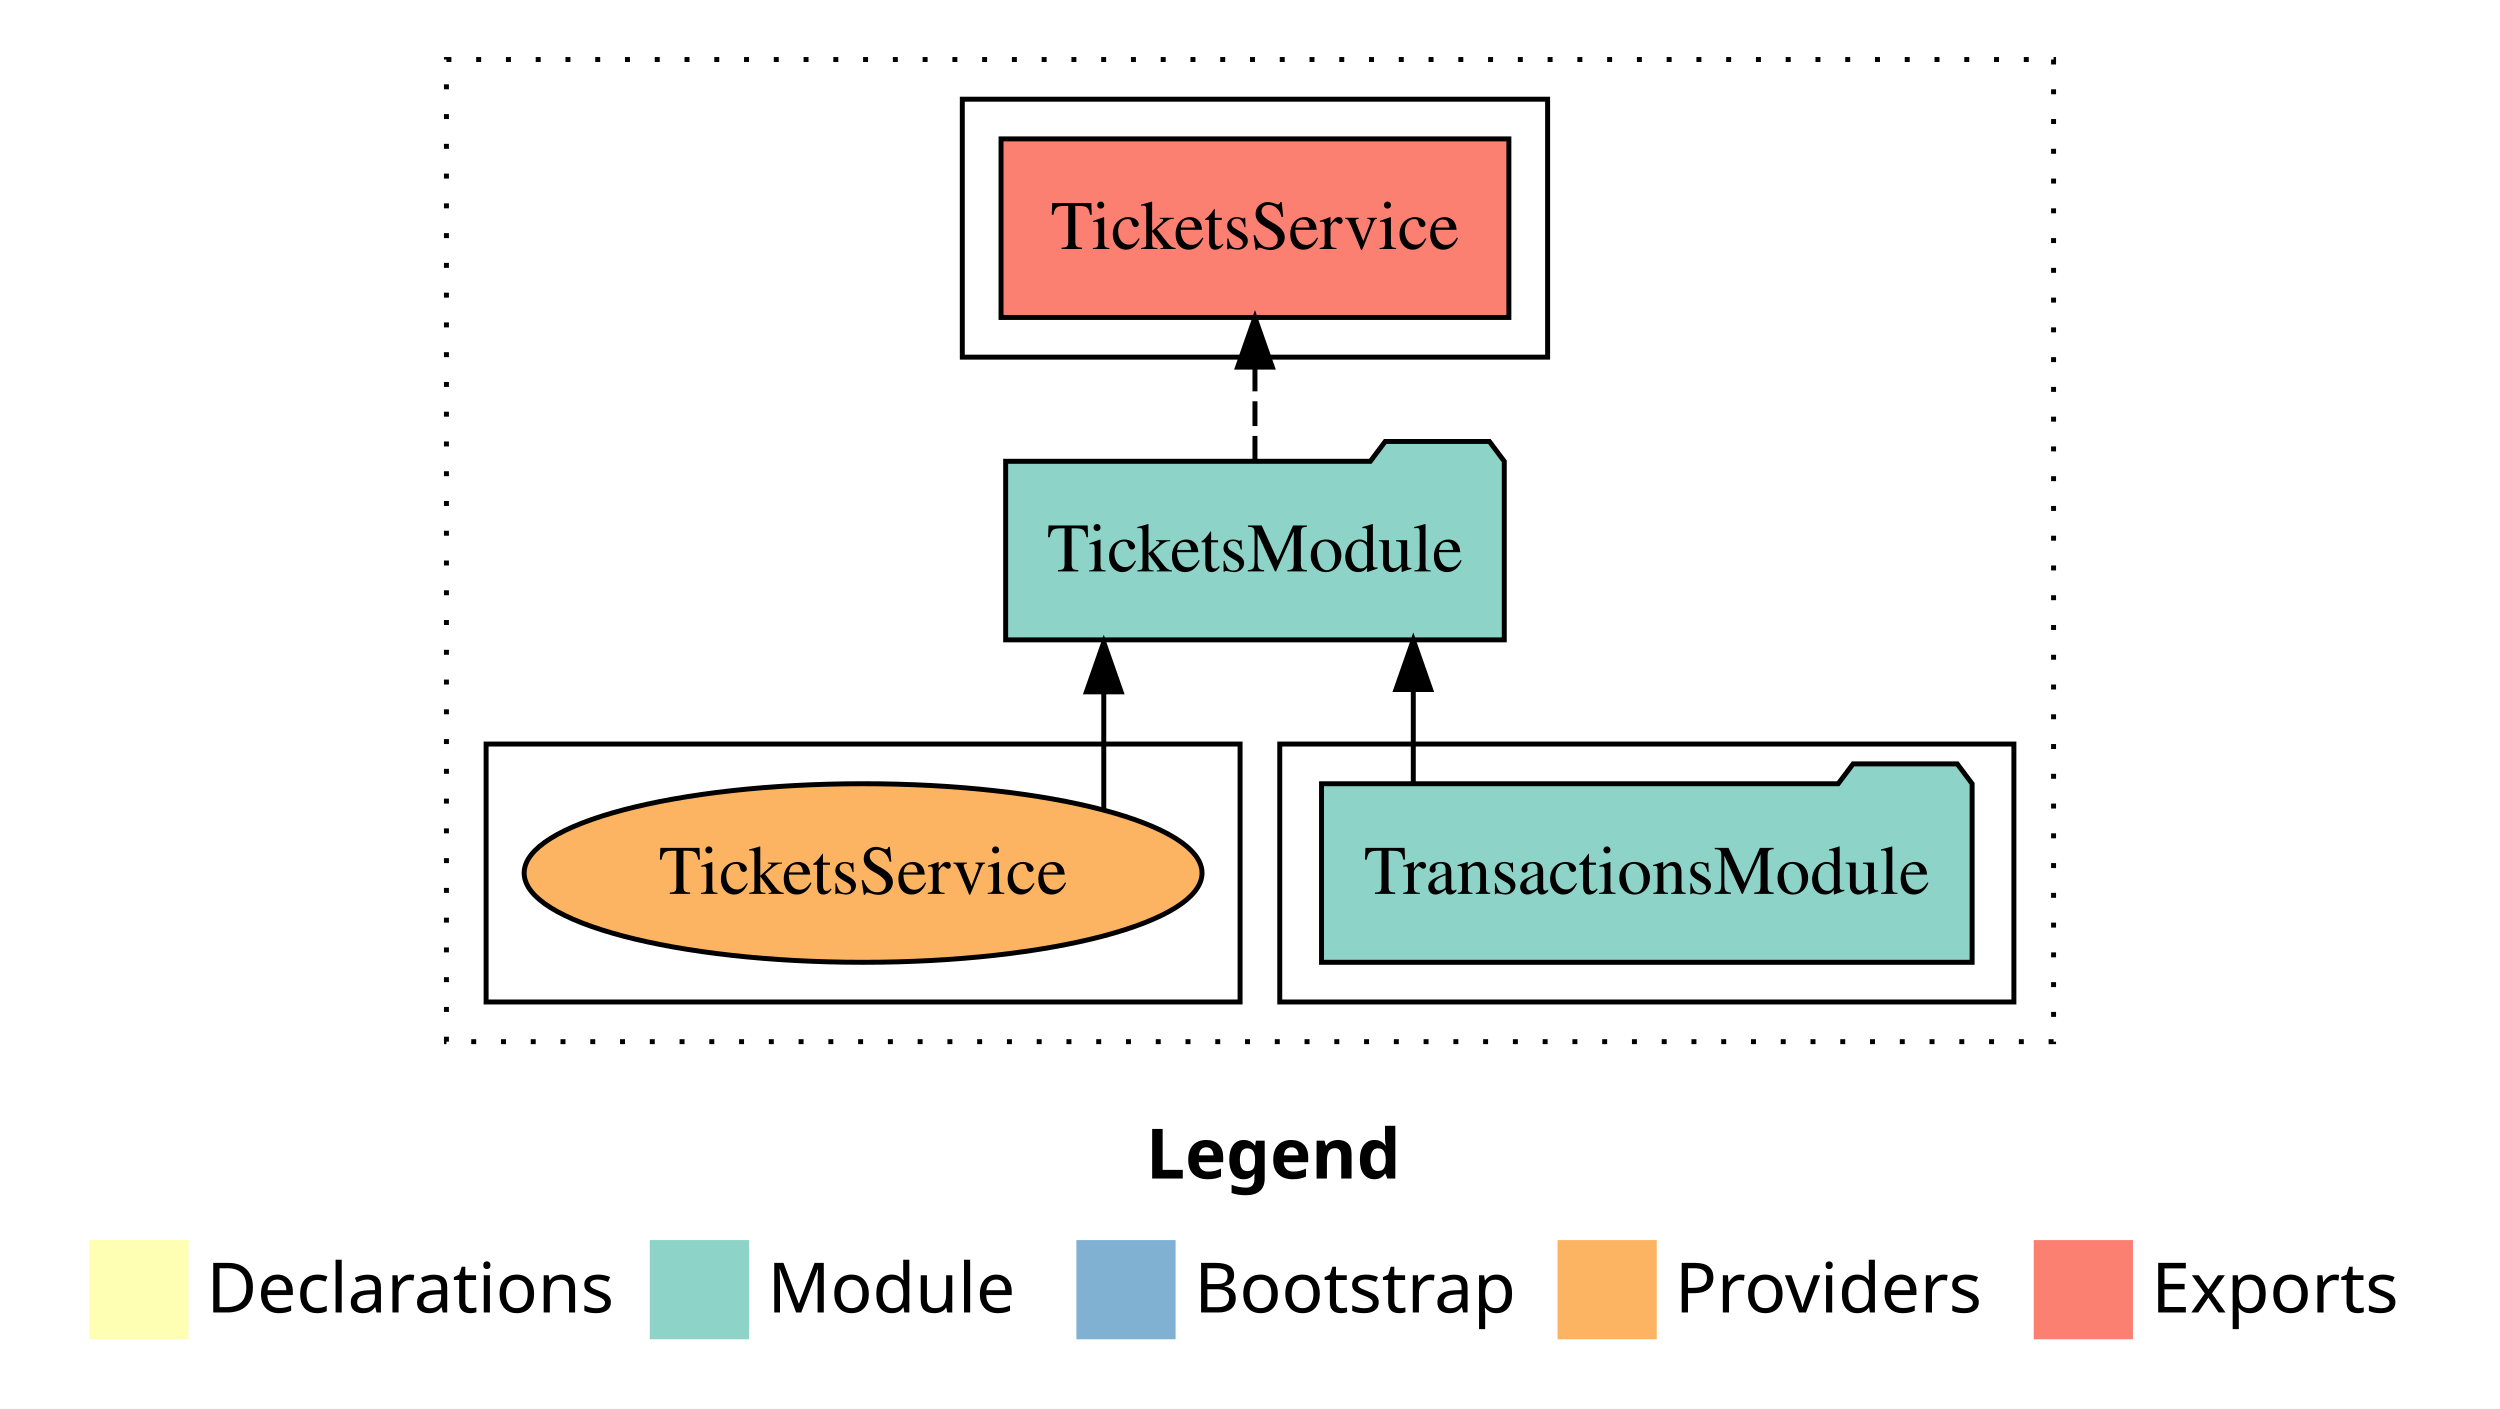
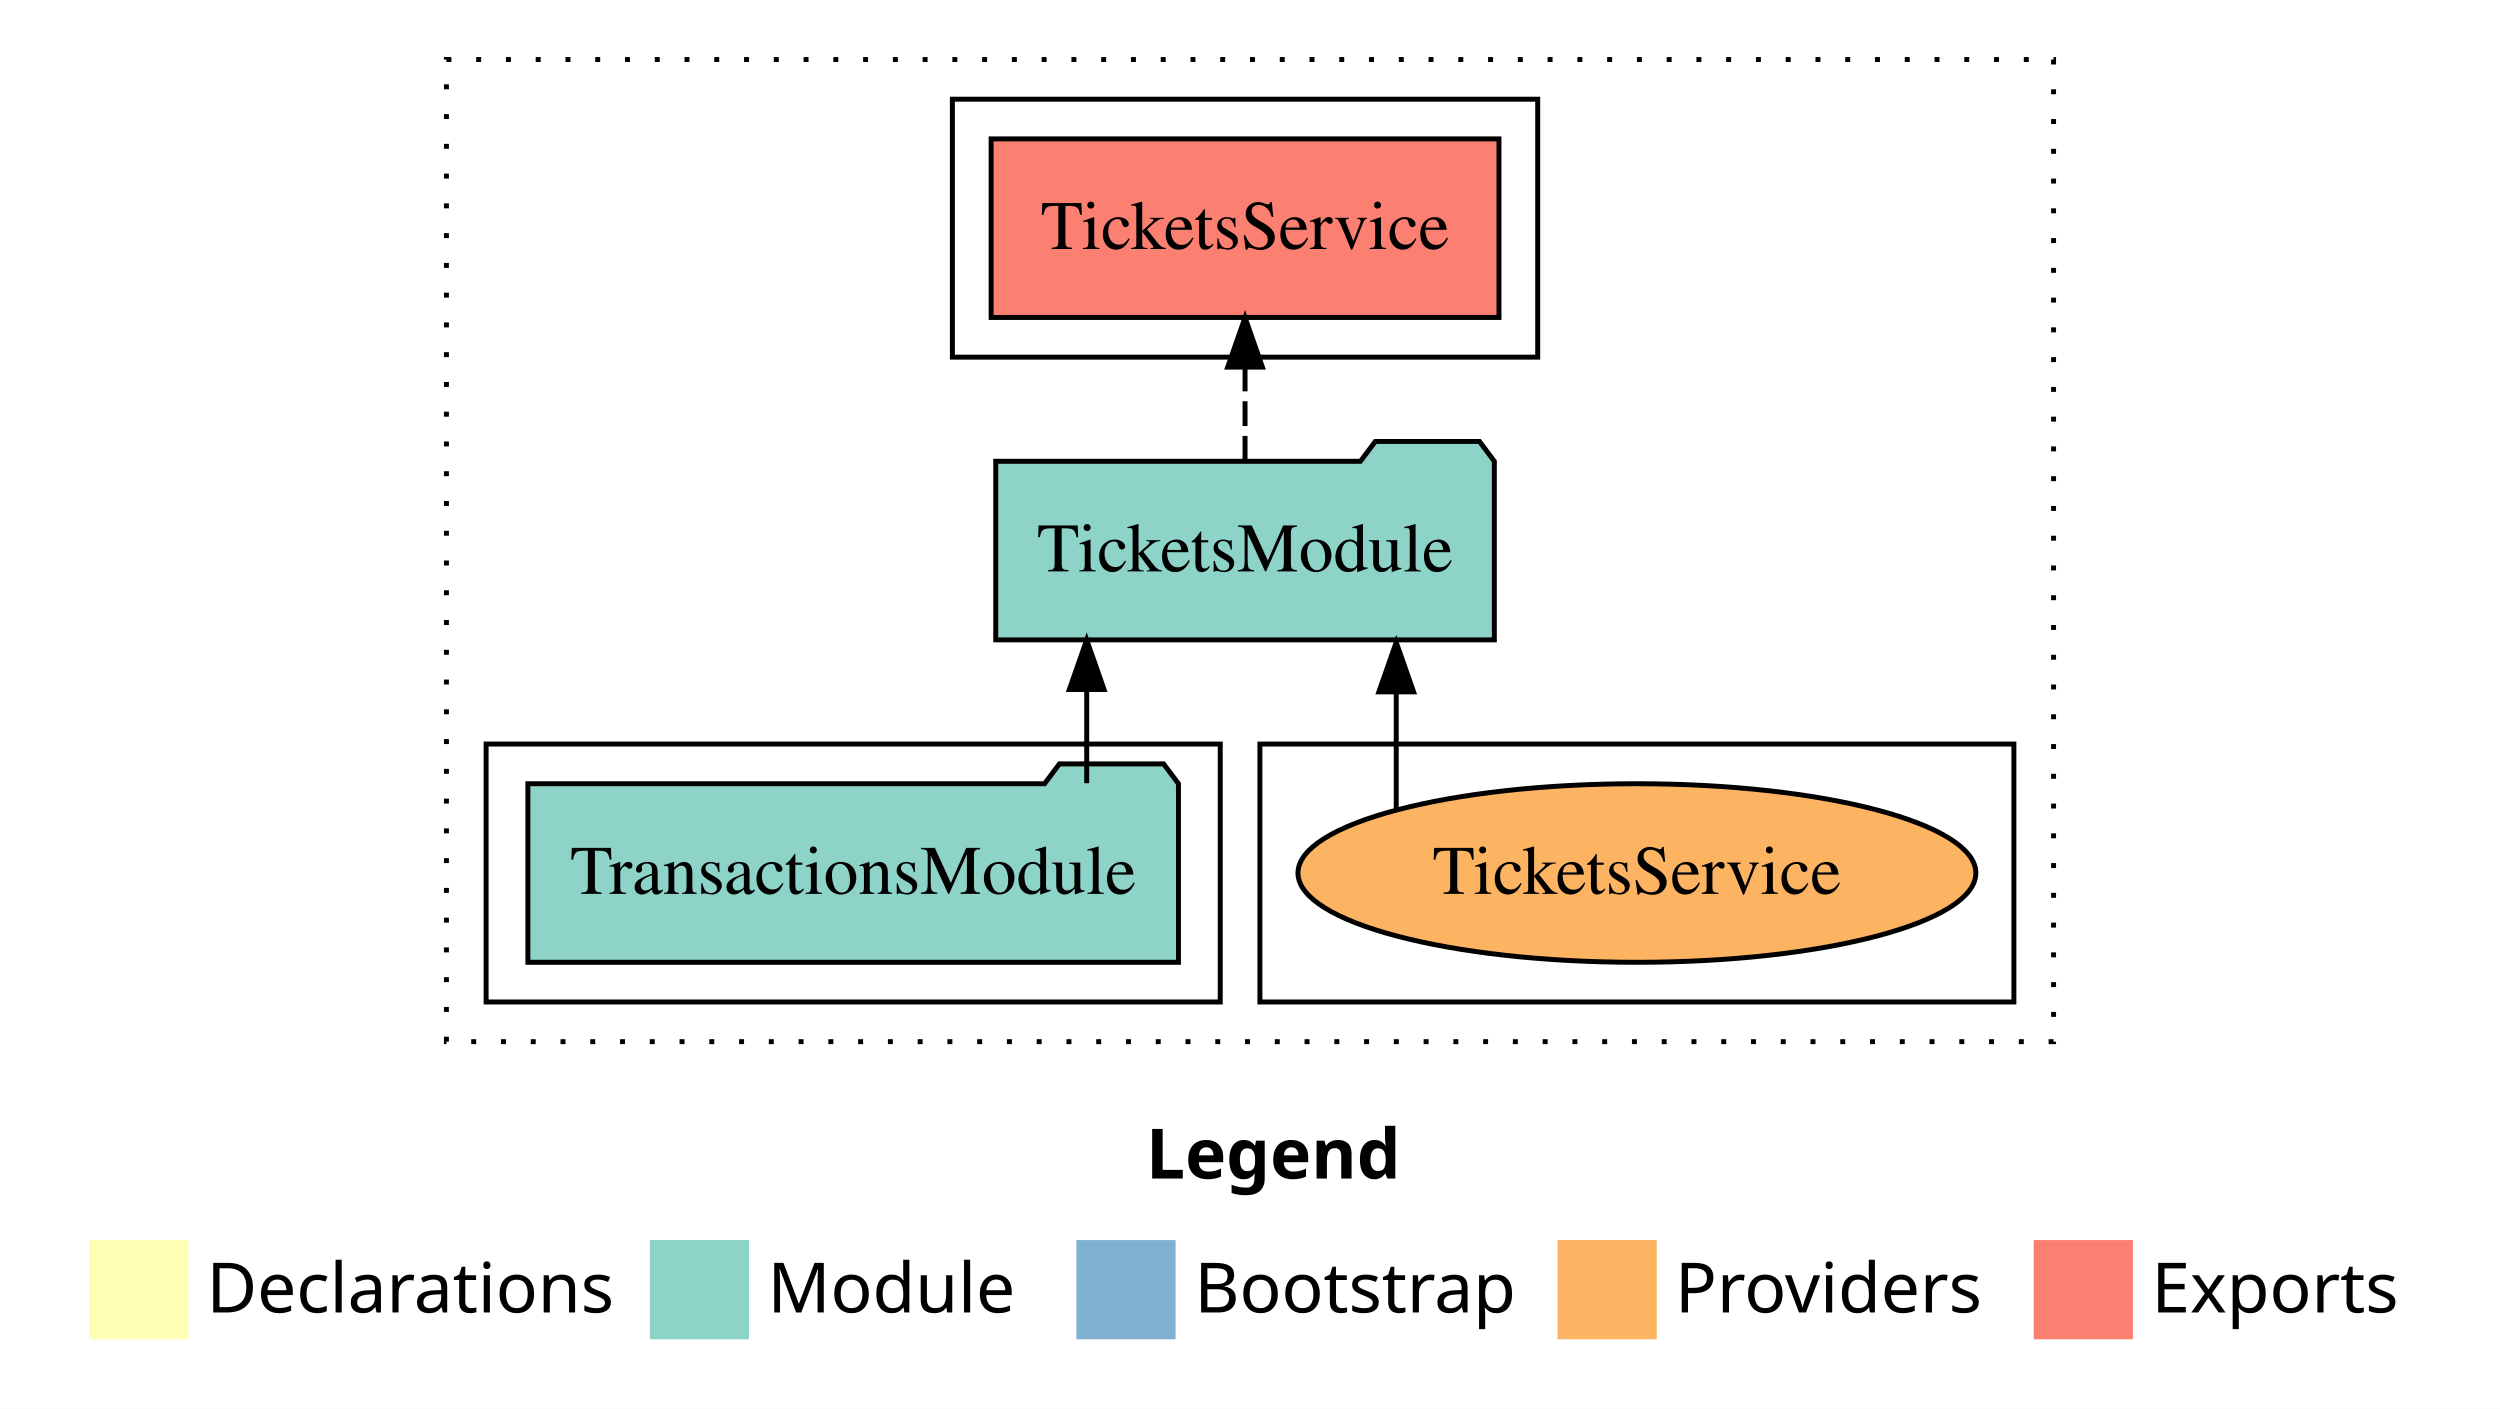
<svg xmlns="http://www.w3.org/2000/svg" width="504pt" height="284pt" viewBox="0.00 0.00 504.00 284.00">
  <g id="graph0" class="graph" transform="scale(1 1) rotate(0) translate(4 280)">
    <polygon fill="white" stroke="transparent" points="-4,4 -4,-280 500,-280 500,4 -4,4" />
    <text text-anchor="start" x="227.01" y="-42.4" font-family="Times-12" font-weight="bold" font-size="14.00">Legend</text>
    <polygon fill="#ffffb3" stroke="transparent" points="14,-10 14,-30 34,-30 34,-10 14,-10" />
    <text text-anchor="start" x="37.63" y="-15.4" font-family="Times-12" font-size="14.00">  Declarations</text>
    <polygon fill="#8dd3c7" stroke="transparent" points="127,-10 127,-30 147,-30 147,-10 127,-10" />
    <text text-anchor="start" x="150.73" y="-15.4" font-family="Times-12" font-size="14.00">  Module</text>
    <polygon fill="#80b1d3" stroke="transparent" points="213,-10 213,-30 233,-30 233,-10 213,-10" />
    <text text-anchor="start" x="236.78" y="-15.4" font-family="Times-12" font-size="14.00">  Bootstrap</text>
    <polygon fill="#fdb462" stroke="transparent" points="310,-10 310,-30 330,-30 330,-10 310,-10" />
    <text text-anchor="start" x="333.67" y="-15.4" font-family="Times-12" font-size="14.00">  Providers</text>
    <polygon fill="#fb8072" stroke="transparent" points="406,-10 406,-30 426,-30 426,-10 406,-10" />
    <text text-anchor="start" x="429.73" y="-15.4" font-family="Times-12" font-size="14.00">  Exports</text>
    <g id="clust1" class="cluster">
      <polygon fill="none" stroke="black" stroke-dasharray="1,5" points="86,-70 86,-268 410,-268 410,-70 86,-70" />
    </g>
-     <g id="clust3" class="cluster">
-       <polygon fill="none" stroke="black" points="254,-78 254,-130 402,-130 402,-78 254,-78" />
+     <g id="clust6" class="cluster">
+       <polygon fill="none" stroke="black" points="250,-78 250,-130 402,-130 402,-78 250,-78" />
    </g>
    <g id="clust4" class="cluster">
-       <polygon fill="none" stroke="black" points="190,-208 190,-260 308,-260 308,-208 190,-208" />
+       <polygon fill="none" stroke="black" points="188,-208 188,-260 306,-260 306,-208 188,-208" />
    </g>
-     <g id="clust6" class="cluster">
-       <polygon fill="none" stroke="black" points="94,-78 94,-130 246,-130 246,-78 94,-78" />
+     <g id="clust3" class="cluster">
+       <polygon fill="none" stroke="black" points="94,-78 94,-130 242,-130 242,-78 94,-78" />
    </g>
    <g id="node1" class="node">
-       <polygon fill="#8dd3c7" stroke="black" points="393.58,-122 390.58,-126 369.58,-126 366.58,-122 262.42,-122 262.42,-86 393.58,-86 393.58,-122" />
-       <text text-anchor="middle" x="328" y="-99.8" font-family="Times,serif" font-size="14.00">TransactionsModule</text>
+       <polygon fill="#8dd3c7" stroke="black" points="233.58,-122 230.58,-126 209.58,-126 206.58,-122 102.42,-122 102.42,-86 233.58,-86 233.58,-122" />
+       <text text-anchor="middle" x="168" y="-99.8" font-family="Times,serif" font-size="14.00">TransactionsModule</text>
    </g>
    <g id="node2" class="node">
-       <polygon fill="#8dd3c7" stroke="black" points="299.26,-187 296.26,-191 275.26,-191 272.26,-187 198.74,-187 198.74,-151 299.26,-151 299.26,-187" />
-       <text text-anchor="middle" x="249" y="-164.8" font-family="Times,serif" font-size="14.00">TicketsModule</text>
+       <polygon fill="#8dd3c7" stroke="black" points="297.26,-187 294.26,-191 273.26,-191 270.26,-187 196.74,-187 196.74,-151 297.26,-151 297.26,-187" />
+       <text text-anchor="middle" x="247" y="-164.8" font-family="Times,serif" font-size="14.00">TicketsModule</text>
    </g>
    <g id="edge1" class="edge">
-       <path fill="none" stroke="black" d="M280.92,-122.11C280.92,-122.11 280.92,-140.99 280.92,-140.99" />
-       <polygon fill="black" stroke="black" points="277.42,-140.99 280.92,-150.99 284.42,-140.99 277.42,-140.99" />
+       <path fill="none" stroke="black" d="M215.08,-122.11C215.08,-122.11 215.08,-140.99 215.08,-140.99" />
+       <polygon fill="black" stroke="black" points="211.58,-140.99 215.08,-150.99 218.58,-140.99 211.58,-140.99" />
    </g>
    <g id="node3" class="node">
-       <polygon fill="#fb8072" stroke="black" points="300.19,-252 197.81,-252 197.81,-216 300.19,-216 300.19,-252" />
-       <text text-anchor="middle" x="249" y="-229.8" font-family="Times,serif" font-size="14.00">TicketsService </text>
+       <polygon fill="#fb8072" stroke="black" points="298.19,-252 195.81,-252 195.81,-216 298.19,-216 298.19,-252" />
+       <text text-anchor="middle" x="247" y="-229.8" font-family="Times,serif" font-size="14.00">TicketsService </text>
    </g>
    <g id="edge2" class="edge">
-       <path fill="none" stroke="black" stroke-dasharray="5,2" d="M249,-187.11C249,-187.11 249,-205.99 249,-205.99" />
-       <polygon fill="black" stroke="black" points="245.5,-205.99 249,-215.99 252.5,-205.99 245.5,-205.99" />
+       <path fill="none" stroke="black" stroke-dasharray="5,2" d="M247,-187.11C247,-187.11 247,-205.99 247,-205.99" />
+       <polygon fill="black" stroke="black" points="243.5,-205.99 247,-215.99 250.5,-205.99 243.5,-205.99" />
    </g>
    <g id="node4" class="node">
-       <ellipse fill="#fdb462" stroke="black" cx="170" cy="-104" rx="68.33" ry="18" />
-       <text text-anchor="middle" x="170" y="-99.8" font-family="Times,serif" font-size="14.00">TicketsService</text>
+       <ellipse fill="#fdb462" stroke="black" cx="326" cy="-104" rx="68.33" ry="18" />
+       <text text-anchor="middle" x="326" y="-99.8" font-family="Times,serif" font-size="14.00">TicketsService</text>
    </g>
    <g id="edge3" class="edge">
-       <path fill="none" stroke="black" d="M218.52,-116.84C218.52,-116.84 218.52,-140.52 218.52,-140.52" />
-       <polygon fill="black" stroke="black" points="215.02,-140.52 218.52,-150.52 222.02,-140.52 215.02,-140.52" />
+       <path fill="none" stroke="black" d="M277.48,-116.84C277.48,-116.84 277.48,-140.52 277.48,-140.52" />
+       <polygon fill="black" stroke="black" points="273.98,-140.52 277.48,-150.52 280.98,-140.52 273.98,-140.52" />
    </g>
  </g>
</svg>
